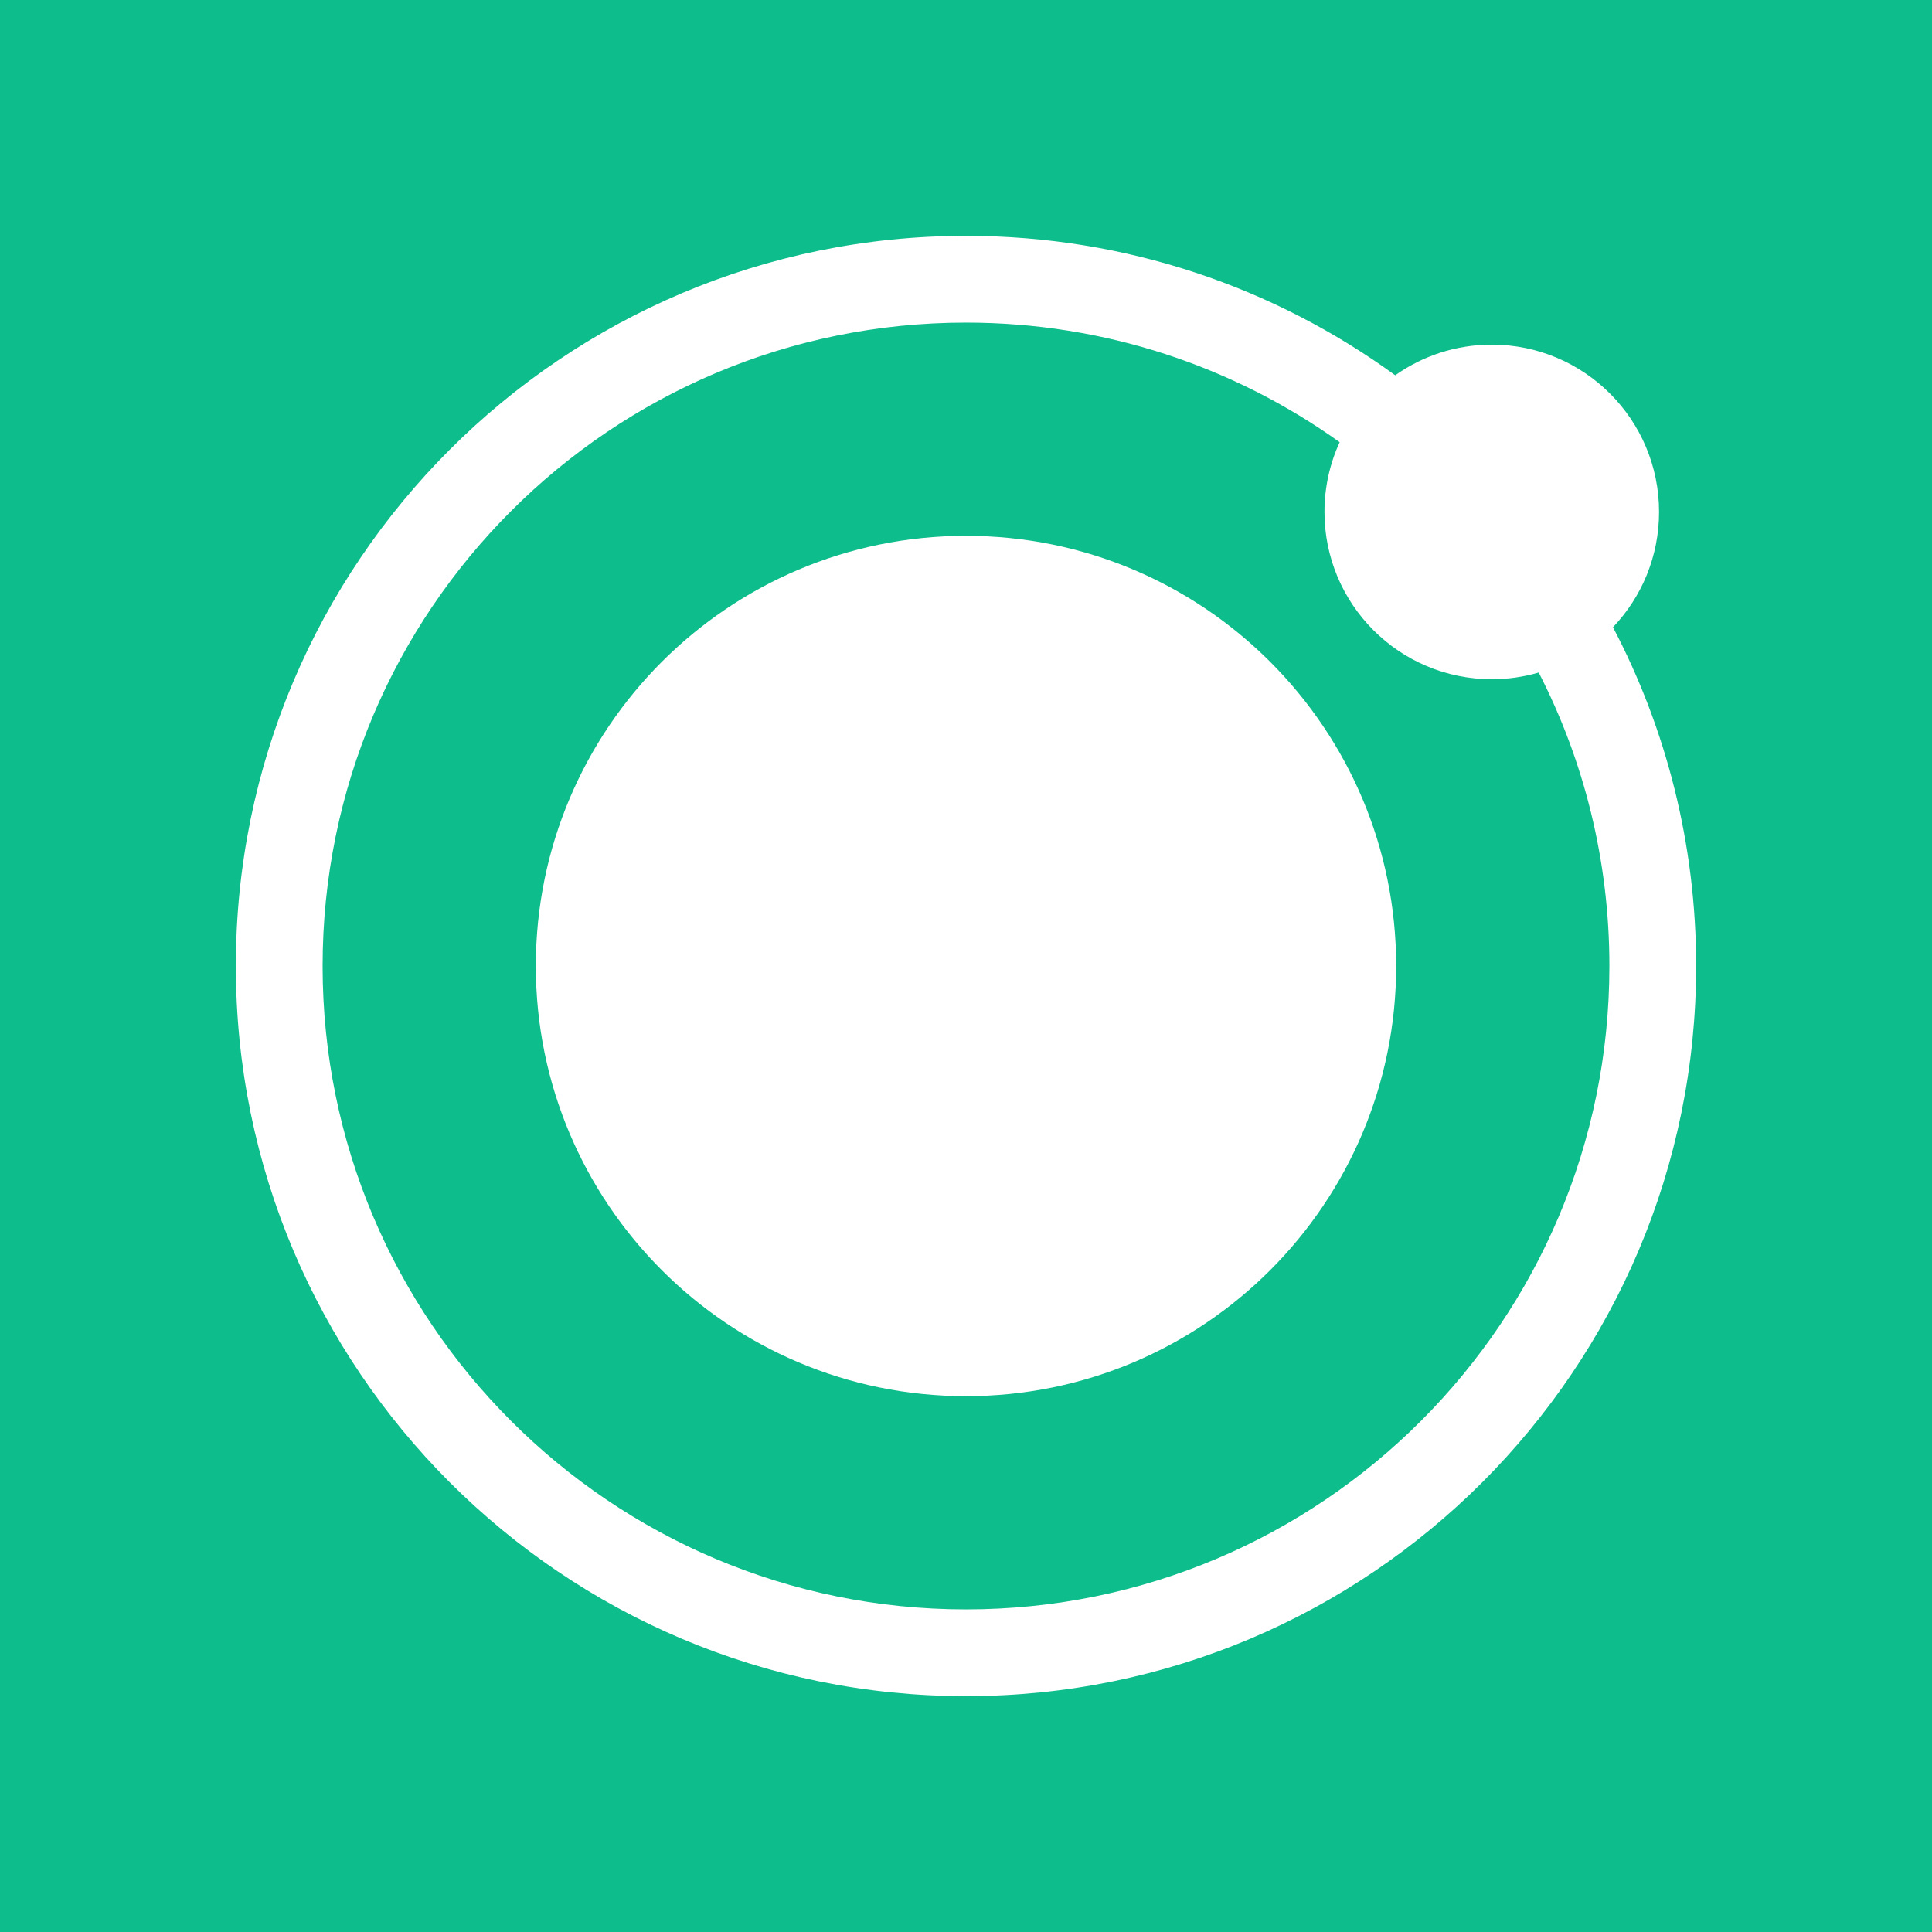
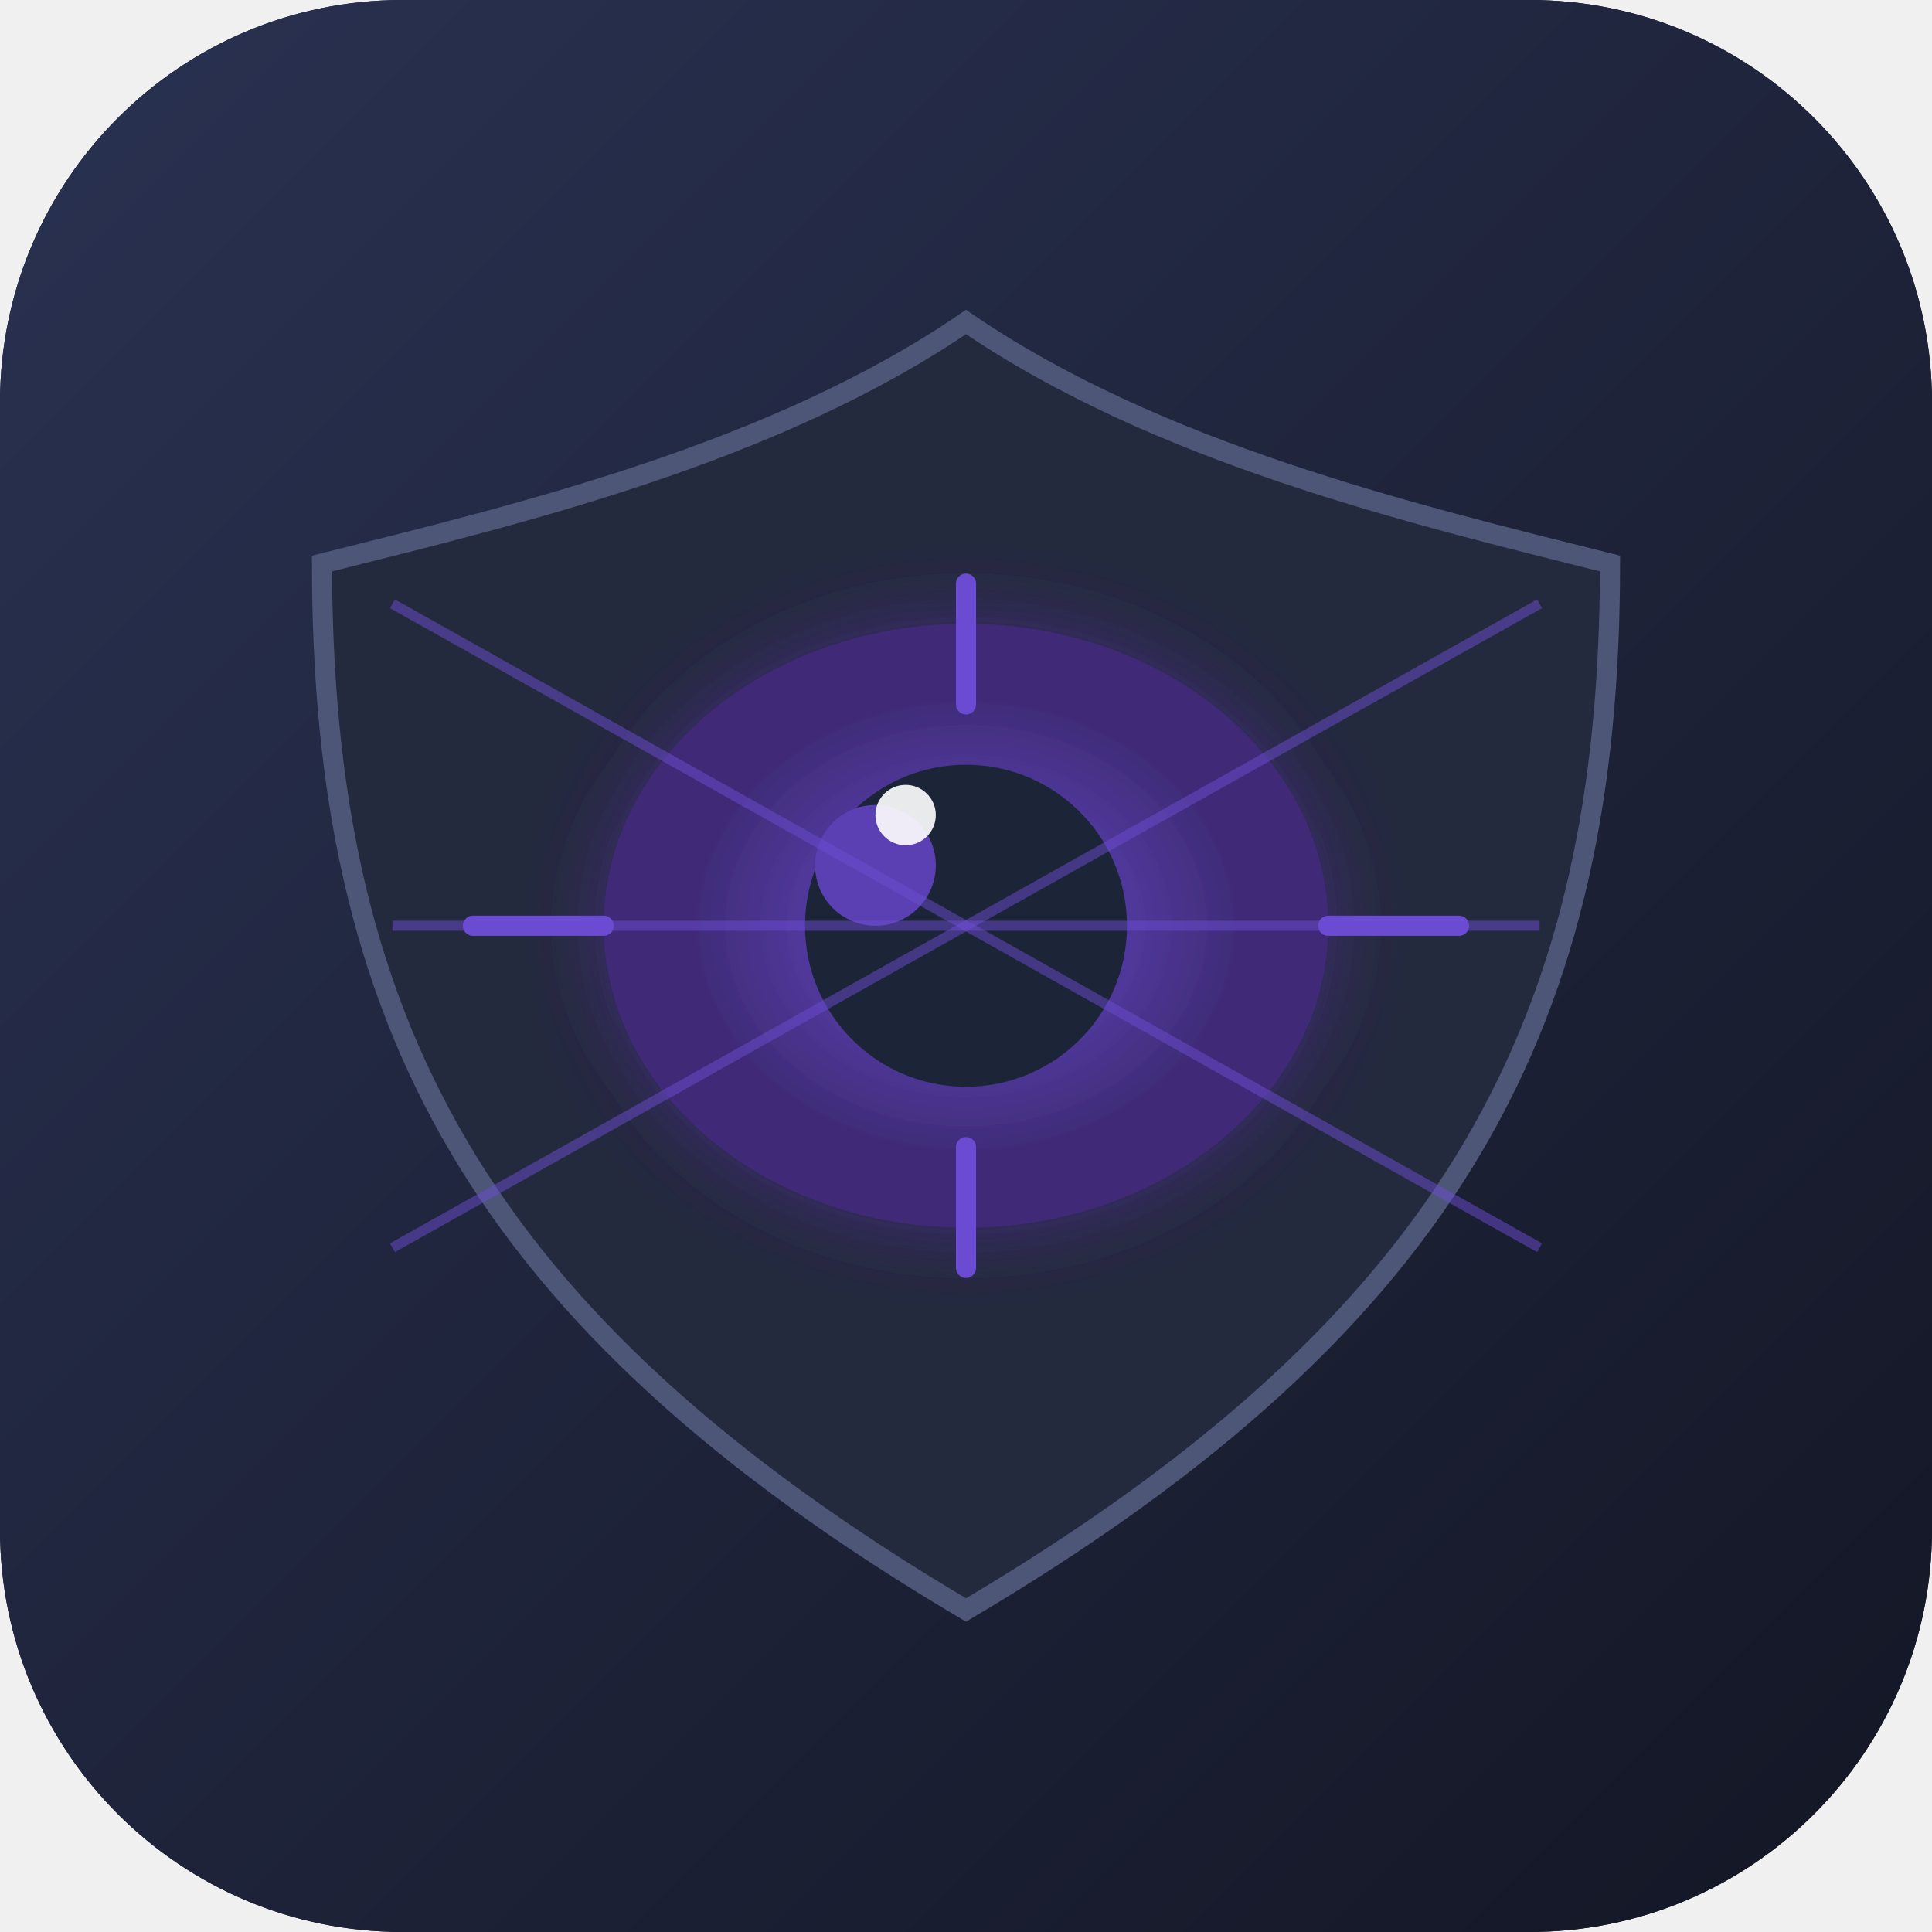
- <svg xmlns="http://www.w3.org/2000/svg" width="384" height="384" viewBox="0 0 384 384" fill="none">
-   <path d="M0 0H384V384H0V0Z" fill="white" />
-   <rect width="384" height="384" fill="#0DBD8B" />
-   <path fill-rule="evenodd" clip-rule="evenodd" d="M64.121 192C64.121 121.375 121.375 64.121 192 64.121C219.695 64.121 245.333 72.925 266.269 87.886C264.331 92.106 263.25 96.802 263.25 101.75C263.25 120.113 278.136 135 296.5 135C299.74 135 302.871 134.536 305.832 133.672C314.811 151.161 319.879 170.989 319.879 192C319.879 262.626 262.626 319.879 192 319.879C121.375 319.879 64.121 262.626 64.121 192ZM320.589 124.669C331.148 144.792 337.121 167.698 337.121 192C337.121 272.148 272.148 337.121 192 337.121C111.852 337.121 46.879 272.148 46.879 192C46.879 111.852 111.852 46.879 192 46.879C223.884 46.879 253.367 57.161 277.313 74.591C282.733 70.754 289.353 68.5 296.5 68.5C314.863 68.5 329.75 83.386 329.75 101.75C329.75 110.634 326.266 118.704 320.589 124.669Z" fill="white" />
-   <circle cx="192" cy="192" r="85.5" fill="white" />
+ <svg xmlns="http://www.w3.org/2000/svg" viewBox="0 0 384 384">
+   <rect width="384" height="384" rx="80" fill="#131624" />
+   <defs>
+     <linearGradient id="bgGradient" x1="0%" y1="0%" x2="100%" y2="100%">
+       <stop offset="0%" stop-color="#2A3252" />
+       <stop offset="100%" stop-color="#131624" />
+     </linearGradient>
+     <radialGradient id="eyeGradient" cx="50%" cy="50%" r="50%" fx="50%" fy="50%">
+       <stop offset="0%" stop-color="#6B4BD1" />
+       <stop offset="75%" stop-color="#3F2C78" />
+     </radialGradient>
+     <filter id="glow" x="-20%" y="-20%" width="140%" height="140%">
+       <feGaussianBlur stdDeviation="8" result="blur" />
+       <feComposite in="SourceGraphic" in2="blur" operator="over" />
+     </filter>
+   </defs>
+   <rect width="384" height="384" rx="80" fill="url(#bgGradient)" />
+   <path d="M192 64C230 90 280 102 320 112C320 202 290 262 192 320C94 262 64 202 64 112C104 102 154 90 192 64Z" fill="#242A3D" stroke="#4D5677" stroke-width="4" />
+   <ellipse cx="192" cy="184" rx="72" ry="60" fill="url(#eyeGradient)" filter="url(#glow)" />
+   <ellipse cx="192" cy="184" rx="32" ry="32" fill="#1C2438" />
+   <circle cx="174" cy="172" r="12" fill="#5B40B3" />
+   <circle cx="180" cy="162" r="6" fill="#FFFFFF" opacity="0.9" />
+   <path d="M94 184 L 120 184" stroke="#6B4BD1" stroke-width="4" stroke-linecap="round" />
+   <path d="M264 184 L 290 184" stroke="#6B4BD1" stroke-width="4" stroke-linecap="round" />
+   <path d="M192 116 L 192 140" stroke="#6B4BD1" stroke-width="4" stroke-linecap="round" />
+   <path d="M192 228 L 192 252" stroke="#6B4BD1" stroke-width="4" stroke-linecap="round" />
+   <path d="M192 184 L 306 120" stroke="#6B4BD1" stroke-width="2" opacity="0.5" />
+   <path d="M192 184 L 306 184" stroke="#6B4BD1" stroke-width="2" opacity="0.5" />
+   <path d="M192 184 L 306 248" stroke="#6B4BD1" stroke-width="2" opacity="0.5" />
+   <path d="M192 184 L 78 120" stroke="#6B4BD1" stroke-width="2" opacity="0.5" />
+   <path d="M192 184 L 78 184" stroke="#6B4BD1" stroke-width="2" opacity="0.5" />
+   <path d="M192 184 L 78 248" stroke="#6B4BD1" stroke-width="2" opacity="0.5" />
</svg>
